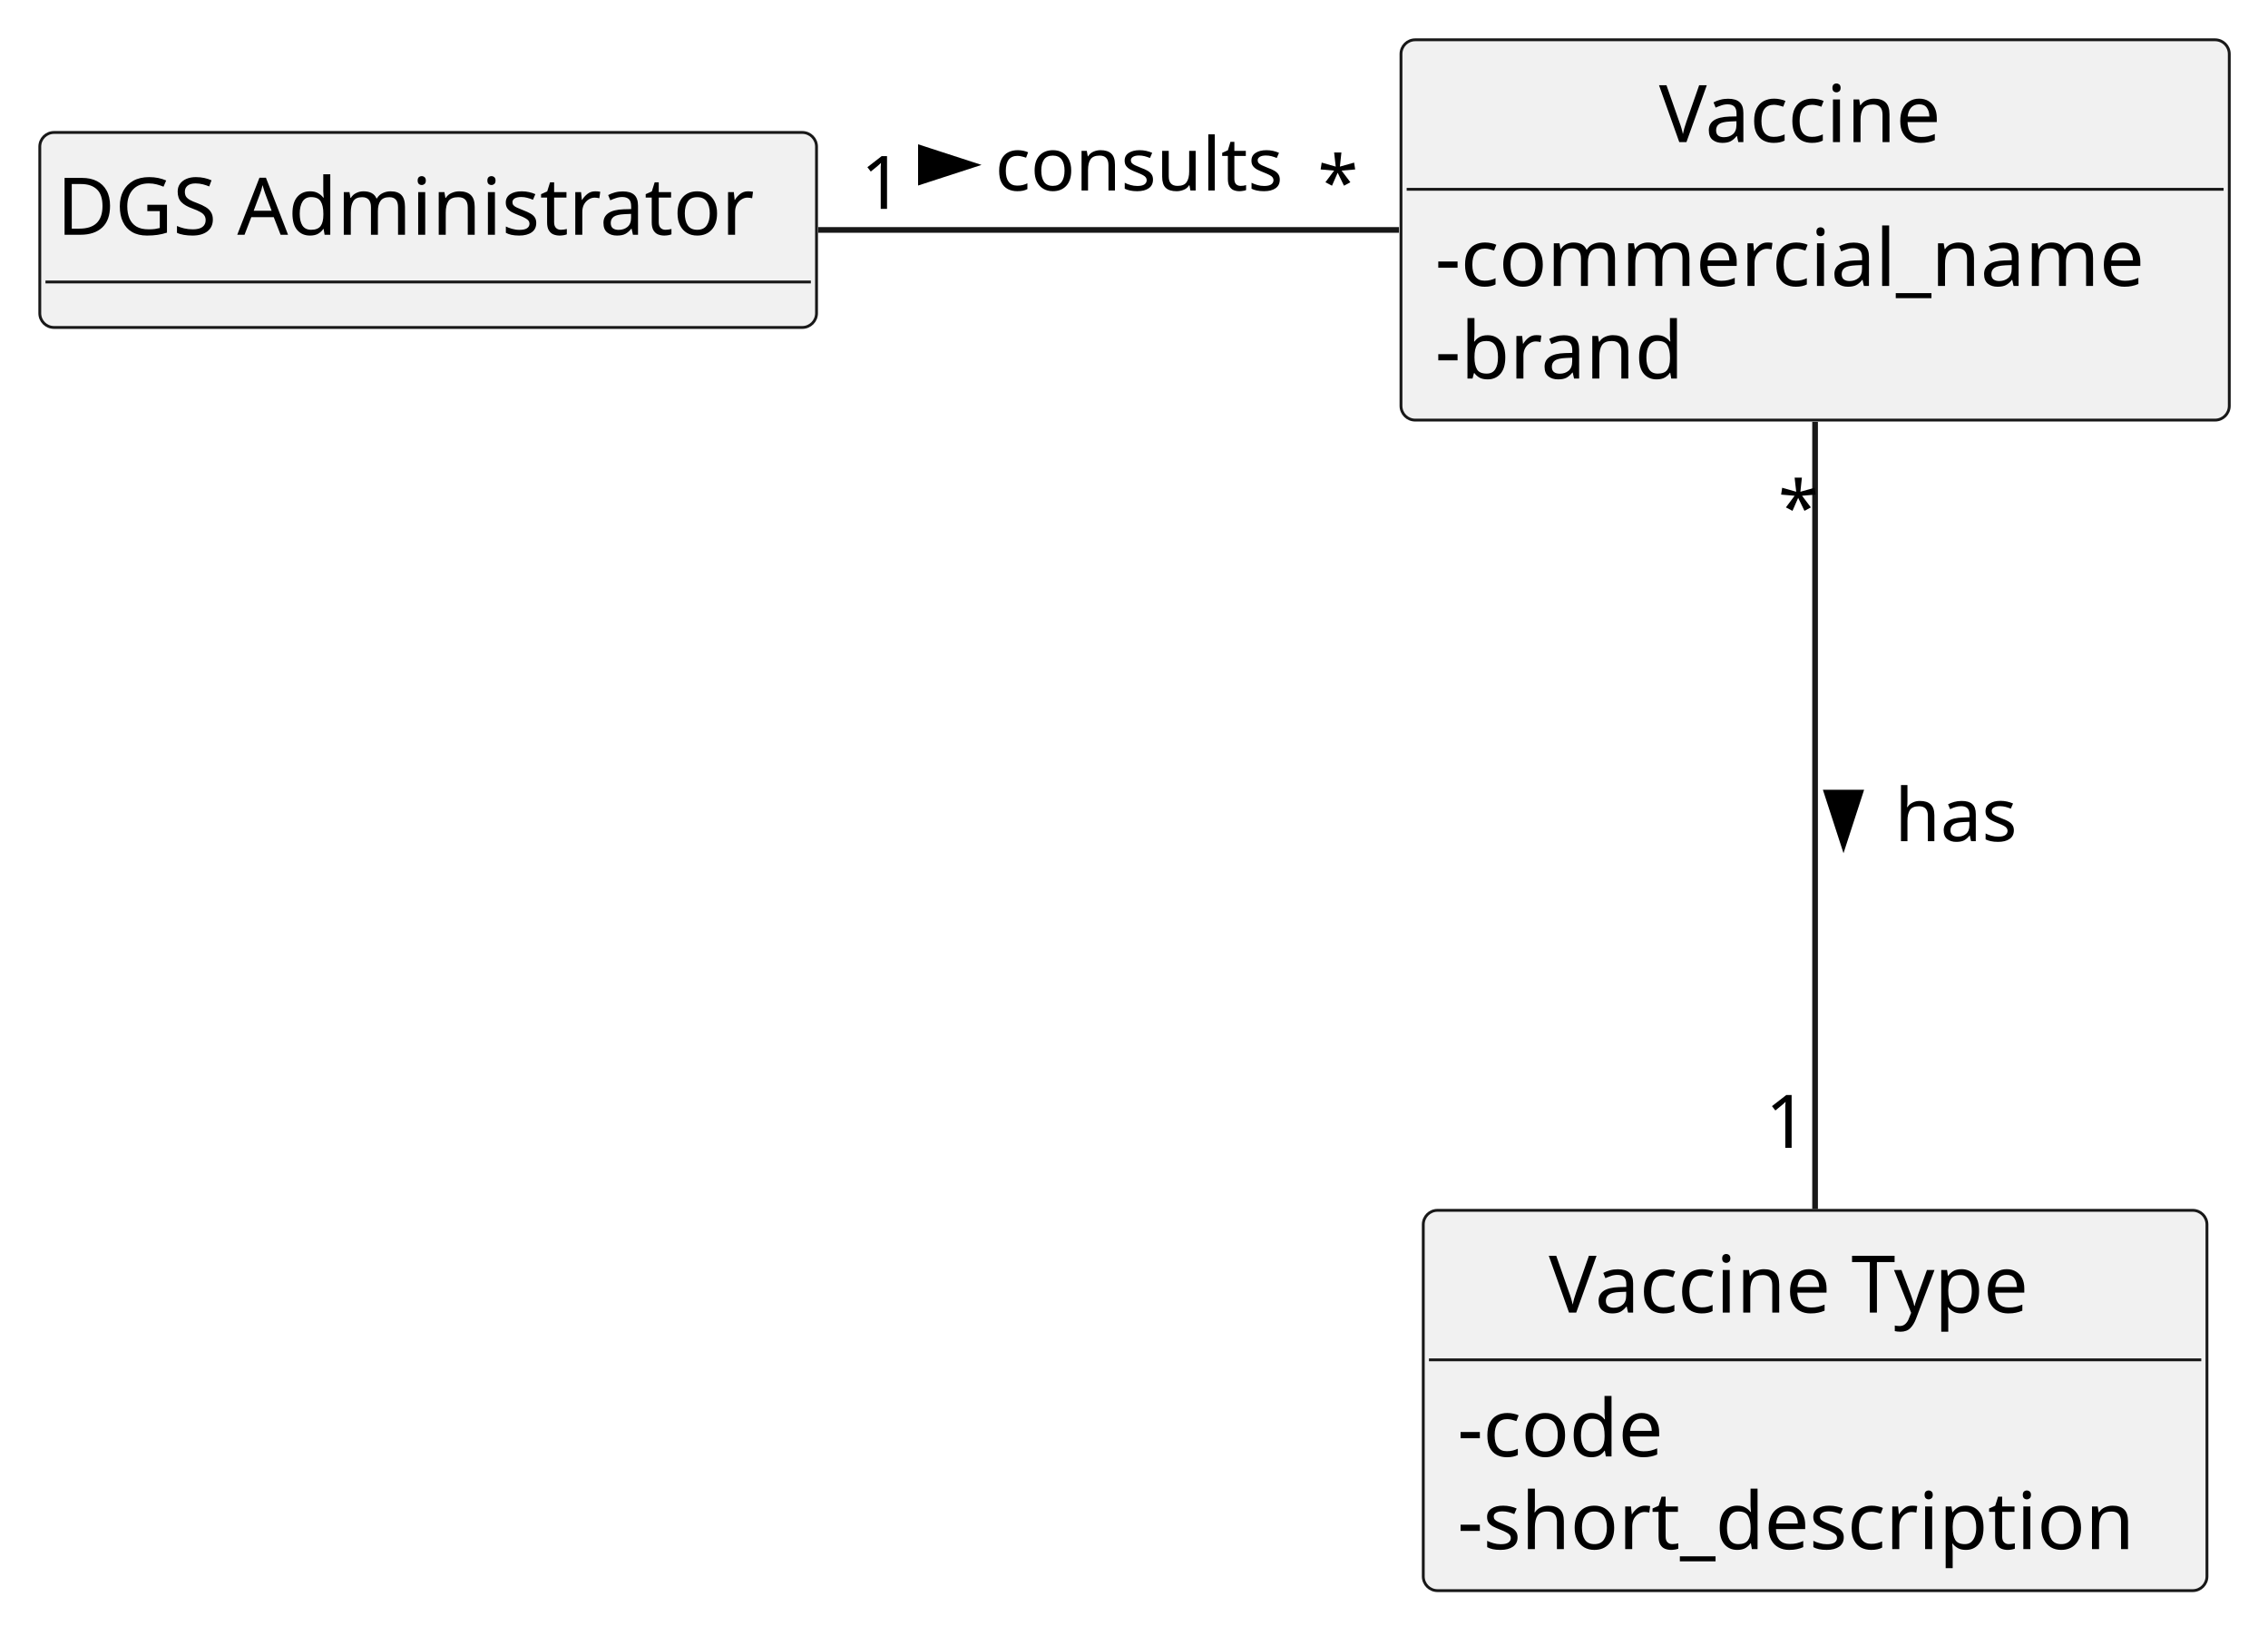
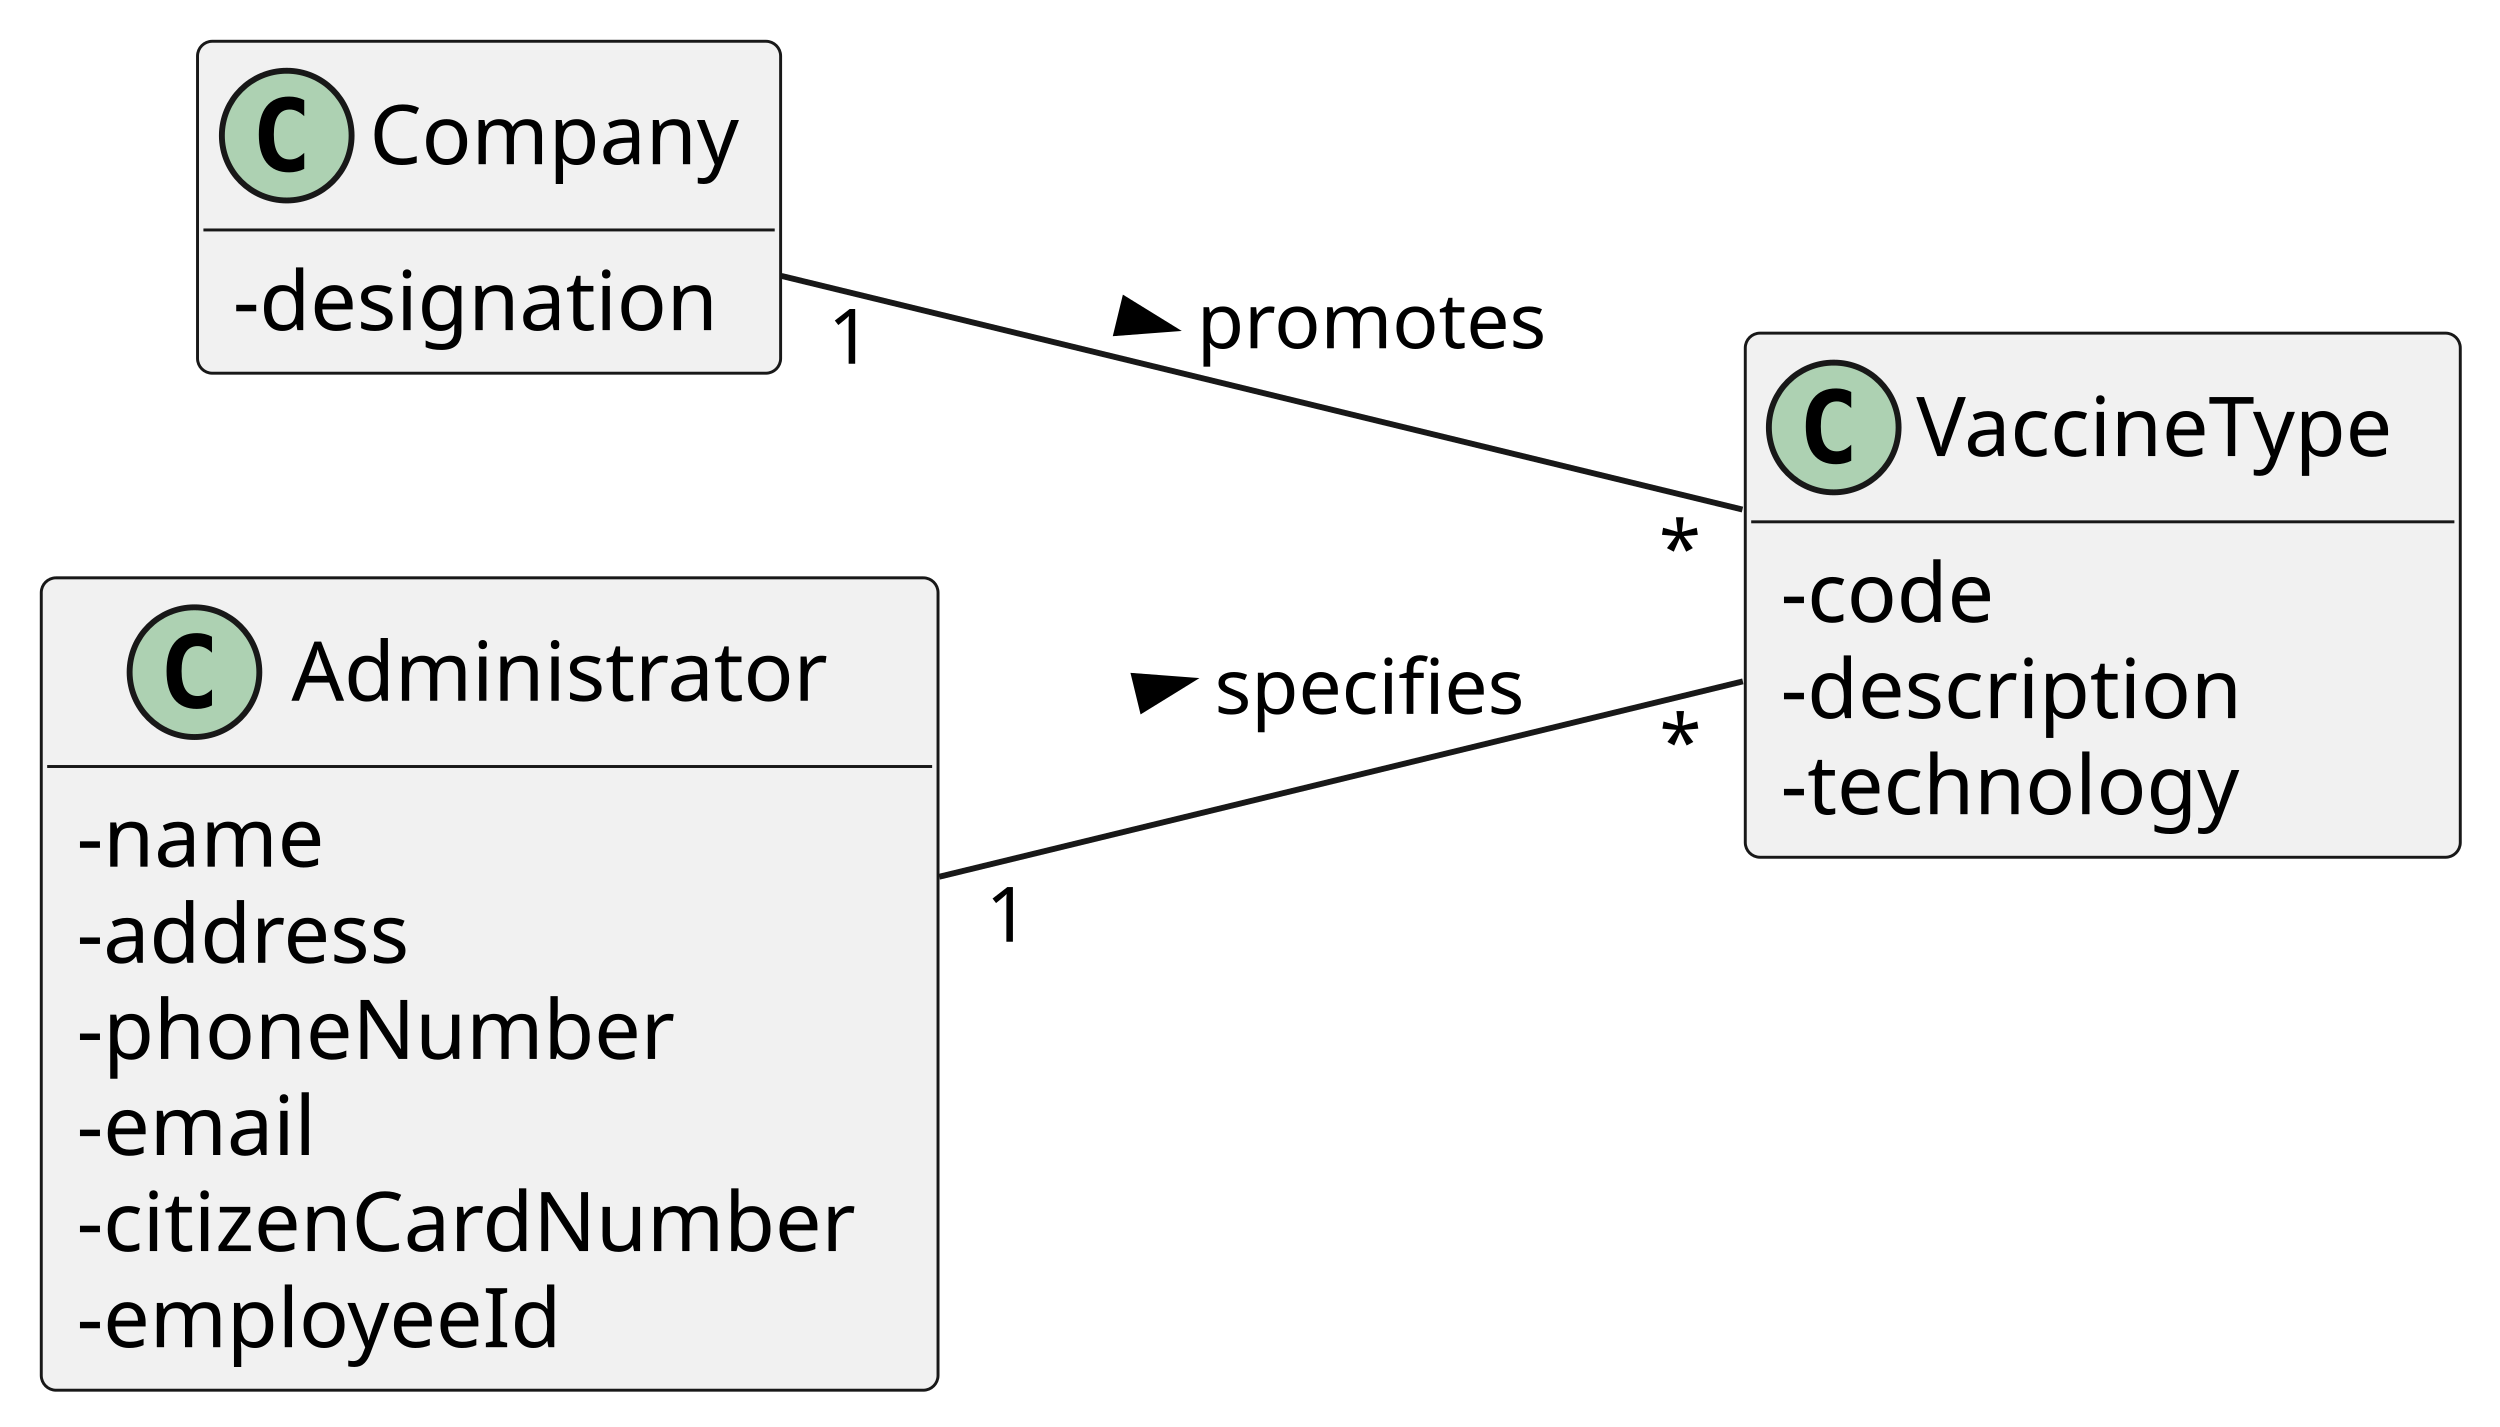
- <svg xmlns="http://www.w3.org/2000/svg" contentStyleType="text/css" data-diagram-type="CLASS" height="286px" preserveAspectRatio="none" style="width:399px;height:286px;background:#FFFFFF;" version="1.1" viewBox="0 0 399 286" width="399px" zoomAndPan="magnify">
+ <svg xmlns="http://www.w3.org/2000/svg" contentStyleType="text/css" data-diagram-type="CLASS" height="242px" preserveAspectRatio="none" style="width:424px;height:242px;background:#FFFFFF;" version="1.1" viewBox="0 0 424 242" width="424px" zoomAndPan="magnify">
  <defs />
  <g>
-     <g class="entity" data-entity="DGS Administrator" data-source-line="5" data-uid="ent0002" id="entity_DGS Administrator">
-       <rect fill="#F1F1F1" height="34.297" rx="2.5" ry="2.5" style="stroke:#181818;stroke-width:0.5;" width="136.648" x="7" y="23.3" />
-       <text fill="#000000" font-family="sans-serif" font-size="14" lengthAdjust="spacing" textLength="130.648" x="10" y="41.295">DGS Administrator</text>
-       <line style="stroke:#181818;stroke-width:0.5;" x1="8" x2="142.648" y1="49.597" y2="49.597" />
+     <g class="entity" data-entity="Company" data-source-line="5" data-uid="ent0002" id="entity_Company">
+       <rect fill="#F1F1F1" height="56.297" rx="2.5" ry="2.5" style="stroke:#181818;stroke-width:0.5;" width="98.892" x="33.5" y="7" />
+       <ellipse cx="48.63" cy="23" fill="#ADD1B2" rx="11" ry="11" style="stroke:#181818;stroke-width:1;" />
+       <path d="M51.599,28.641 Q51.021,28.938 50.38,29.078 Q49.739,29.234 49.036,29.234 Q46.536,29.234 45.208,27.594 Q43.896,25.938 43.896,22.812 Q43.896,19.688 45.208,18.031 Q46.536,16.375 49.036,16.375 Q49.739,16.375 50.38,16.531 Q51.036,16.688 51.599,16.984 L51.599,19.703 Q50.974,19.125 50.38,18.859 Q49.786,18.578 49.161,18.578 Q47.818,18.578 47.13,19.656 Q46.443,20.719 46.443,22.812 Q46.443,24.906 47.13,25.984 Q47.818,27.047 49.161,27.047 Q49.786,27.047 50.38,26.781 Q50.974,26.5 51.599,25.922 L51.599,28.641 Z " fill="#000000" />
+       <text fill="#000000" font-family="sans-serif" font-size="14" lengthAdjust="spacing" textLength="66.603" x="62.659" y="27.847">Company</text>
+       <line style="stroke:#181818;stroke-width:0.5;" x1="34.5" x2="131.392" y1="39" y2="39" />
+       <text fill="#000000" font-family="sans-serif" font-size="14" lengthAdjust="spacing" textLength="86.892" x="39.5" y="55.995">-designation</text>
    </g>
-     <g class="entity" data-entity="Vaccine" data-source-line="8" data-uid="ent0003" id="entity_Vaccine">
-       <rect fill="#F1F1F1" height="66.891" rx="2.5" ry="2.5" style="stroke:#181818;stroke-width:0.5;" width="145.718" x="246.47" y="7" />
-       <text fill="#000000" font-family="sans-serif" font-size="14" lengthAdjust="spacing" textLength="54.927" x="291.865" y="24.995">Vaccine</text>
-       <line style="stroke:#181818;stroke-width:0.5;" x1="247.47" x2="391.188" y1="33.297" y2="33.297" />
-       <text fill="#000000" font-family="sans-serif" font-size="14" lengthAdjust="spacing" textLength="133.718" x="252.47" y="50.292">-commercial_name</text>
-       <text fill="#000000" font-family="sans-serif" font-size="14" lengthAdjust="spacing" textLength="46.033" x="252.47" y="66.589">-brand</text>
+     <g class="entity" data-entity="Administrator" data-source-line="9" data-uid="ent0003" id="entity_Administrator">
+       <rect fill="#F1F1F1" height="137.781" rx="2.5" ry="2.5" style="stroke:#181818;stroke-width:0.5;" width="152.089" x="7" y="98" />
+       <ellipse cx="32.983" cy="114" fill="#ADD1B2" rx="11" ry="11" style="stroke:#181818;stroke-width:1;" />
+       <path d="M35.952,119.641 Q35.373,119.938 34.733,120.078 Q34.092,120.234 33.389,120.234 Q30.889,120.234 29.561,118.594 Q28.248,116.938 28.248,113.812 Q28.248,110.688 29.561,109.031 Q30.889,107.375 33.389,107.375 Q34.092,107.375 34.733,107.531 Q35.389,107.688 35.952,107.984 L35.952,110.703 Q35.327,110.125 34.733,109.859 Q34.139,109.578 33.514,109.578 Q32.17,109.578 31.483,110.656 Q30.795,111.719 30.795,113.812 Q30.795,115.906 31.483,116.984 Q32.17,118.047 33.514,118.047 Q34.139,118.047 34.733,117.781 Q35.327,117.5 35.952,116.922 L35.952,119.641 Z " fill="#000000" />
+       <text fill="#000000" font-family="sans-serif" font-size="14" lengthAdjust="spacing" textLength="95.683" x="49.423" y="118.847">Administrator</text>
+       <line style="stroke:#181818;stroke-width:0.5;" x1="8" x2="158.089" y1="130" y2="130" />
+       <text fill="#000000" font-family="sans-serif" font-size="14" lengthAdjust="spacing" textLength="44.755" x="13" y="146.995">-name</text>
+       <text fill="#000000" font-family="sans-serif" font-size="14" lengthAdjust="spacing" textLength="60.361" x="13" y="163.292">-address</text>
+       <text fill="#000000" font-family="sans-serif" font-size="14" lengthAdjust="spacing" textLength="105.103" x="13" y="179.589">-phoneNumber</text>
+       <text fill="#000000" font-family="sans-serif" font-size="14" lengthAdjust="spacing" textLength="43.661" x="13" y="195.886">-email</text>
+       <text fill="#000000" font-family="sans-serif" font-size="14" lengthAdjust="spacing" textLength="140.089" x="13" y="212.183">-citizenCardNumber</text>
+       <text fill="#000000" font-family="sans-serif" font-size="14" lengthAdjust="spacing" textLength="87.172" x="13" y="228.48">-employeeId</text>
    </g>
-     <g class="entity" data-entity="Vaccine Type" data-source-line="13" data-uid="ent0004" id="entity_Vaccine Type">
-       <rect fill="#F1F1F1" height="66.891" rx="2.5" ry="2.5" style="stroke:#181818;stroke-width:0.5;" width="137.87" x="250.39" y="212.89" />
-       <text fill="#000000" font-family="sans-serif" font-size="14" lengthAdjust="spacing" textLength="93.714" x="272.468" y="230.885">Vaccine Type</text>
-       <line style="stroke:#181818;stroke-width:0.5;" x1="251.39" x2="387.26" y1="239.187" y2="239.187" />
-       <text fill="#000000" font-family="sans-serif" font-size="14" lengthAdjust="spacing" textLength="38.815" x="256.39" y="256.182">-code</text>
-       <text fill="#000000" font-family="sans-serif" font-size="14" lengthAdjust="spacing" textLength="125.87" x="256.39" y="272.479">-short_description</text>
+     <g class="entity" data-entity="VaccineType" data-source-line="18" data-uid="ent0004" id="entity_VaccineType">
+       <rect fill="#F1F1F1" height="88.891" rx="2.5" ry="2.5" style="stroke:#181818;stroke-width:0.5;" width="121.264" x="296" y="56.5" />
+       <ellipse cx="311" cy="72.5" fill="#ADD1B2" rx="11" ry="11" style="stroke:#181818;stroke-width:1;" />
+       <path d="M313.969,78.141 Q313.391,78.438 312.75,78.578 Q312.109,78.734 311.406,78.734 Q308.906,78.734 307.578,77.094 Q306.266,75.438 306.266,72.312 Q306.266,69.188 307.578,67.531 Q308.906,65.875 311.406,65.875 Q312.109,65.875 312.75,66.031 Q313.406,66.188 313.969,66.484 L313.969,69.203 Q313.344,68.625 312.75,68.359 Q312.156,68.078 311.531,68.078 Q310.188,68.078 309.5,69.156 Q308.812,70.219 308.812,72.312 Q308.812,74.406 309.5,75.484 Q310.188,76.547 311.531,76.547 Q312.156,76.547 312.75,76.281 Q313.344,76 313.969,75.422 L313.969,78.141 Z " fill="#000000" />
+       <text fill="#000000" font-family="sans-serif" font-size="14" lengthAdjust="spacing" textLength="89.264" x="325" y="77.347">VaccineType</text>
+       <line style="stroke:#181818;stroke-width:0.5;" x1="297" x2="416.264" y1="88.5" y2="88.5" />
+       <text fill="#000000" font-family="sans-serif" font-size="14" lengthAdjust="spacing" textLength="38.815" x="302" y="105.495">-code</text>
+       <text fill="#000000" font-family="sans-serif" font-size="14" lengthAdjust="spacing" textLength="82.893" x="302" y="121.792">-description</text>
+       <text fill="#000000" font-family="sans-serif" font-size="14" lengthAdjust="spacing" textLength="82.79" x="302" y="138.089">-technology</text>
    </g>
-     <g class="link" data-entity-1="DGS Administrator" data-entity-2="Vaccine" data-source-line="18" data-uid="lnk5" id="link_DGS Administrator_Vaccine">
-       <path codeLine="18" d="M143.94,40.44 C175.8,40.44 213.7,40.44 246.11,40.44" fill="none" id="DGS Administrator-Vaccine" style="stroke:#181818;stroke-width:1;" />
-       <polygon fill="#000000" points="171.06,29.006,162.015,26.067,162.015,31.945,171.06,29.006" style="stroke:#000000;stroke-width:1;" />
-       <text fill="#000000" font-family="sans-serif" font-size="13" lengthAdjust="spacing" textLength="53.834" x="175.06" y="33.507">consults</text>
-       <text fill="#000000" font-family="sans-serif" font-size="13" lengthAdjust="spacing" textLength="8.271" x="151.442" y="36.739">1</text>
-       <text fill="#000000" font-family="sans-serif" font-size="13" lengthAdjust="spacing" textLength="6.5" x="231.801" y="36.693">*</text>
+     <g class="link" data-entity-1="Company" data-entity-2="VaccineType" data-source-line="24" data-uid="lnk5" id="link_Company_VaccineType">
+       <path codeLine="24" d="M132.54,46.8 C178.14,57.89 246.52,74.51 295.52,86.42" fill="none" id="Company-VaccineType" style="stroke:#181818;stroke-width:1;" />
+       <polygon fill="#000000" points="198.858,55.748,190.764,50.755,189.375,56.467,198.858,55.748" style="stroke:#000000;stroke-width:1;" />
+       <text fill="#000000" font-family="sans-serif" font-size="13" lengthAdjust="spacing" textLength="62.036" x="203" y="59.067">promotes</text>
+       <text fill="#000000" font-family="sans-serif" font-size="13" lengthAdjust="spacing" textLength="8.271" x="140.431" y="61.69">1</text>
+       <text fill="#000000" font-family="sans-serif" font-size="13" lengthAdjust="spacing" textLength="6.5" x="281.338" y="97.595">*</text>
    </g>
-     <g class="link" data-entity-1="Vaccine" data-entity-2="Vaccine Type" data-source-line="19" data-uid="lnk6" id="link_Vaccine_Vaccine Type">
-       <path codeLine="19" d="M319.32,74.2 C319.32,112.25 319.32,174.64 319.32,212.66" fill="none" id="Vaccine-Vaccine Type" style="stroke:#181818;stroke-width:1;" />
-       <polygon fill="#000000" points="324.32,148.456,327.259,139.411,321.381,139.411,324.32,148.456" style="stroke:#000000;stroke-width:1;" />
-       <text fill="#000000" font-family="sans-serif" font-size="13" lengthAdjust="spacing" textLength="22.979" x="333.32" y="147.957">has</text>
-       <text fill="#000000" font-family="sans-serif" font-size="13" lengthAdjust="spacing" textLength="6.5" x="312.811" y="93.885">*</text>
-       <text fill="#000000" font-family="sans-serif" font-size="13" lengthAdjust="spacing" textLength="8.271" x="310.582" y="201.891">1</text>
+     <g class="link" data-entity-1="Administrator" data-entity-2="VaccineType" data-source-line="25" data-uid="lnk6" id="link_Administrator_VaccineType">
+       <path codeLine="25" d="M159.27,148.7 C202.27,138.25 255.44,125.32 295.59,115.56" fill="none" id="Administrator-VaccineType" style="stroke:#181818;stroke-width:1;" />
+       <polygon fill="#000000" points="201.858,115.385,192.375,114.666,193.764,120.378,201.858,115.385" style="stroke:#000000;stroke-width:1;" />
+       <text fill="#000000" font-family="sans-serif" font-size="13" lengthAdjust="spacing" textLength="56.742" x="206" y="121.067">specifies</text>
+       <text fill="#000000" font-family="sans-serif" font-size="13" lengthAdjust="spacing" textLength="8.271" x="167.18" y="159.721">1</text>
+       <text fill="#000000" font-family="sans-serif" font-size="13" lengthAdjust="spacing" textLength="6.5" x="281.417" y="130.469">*</text>
    </g>
  </g>
</svg>
